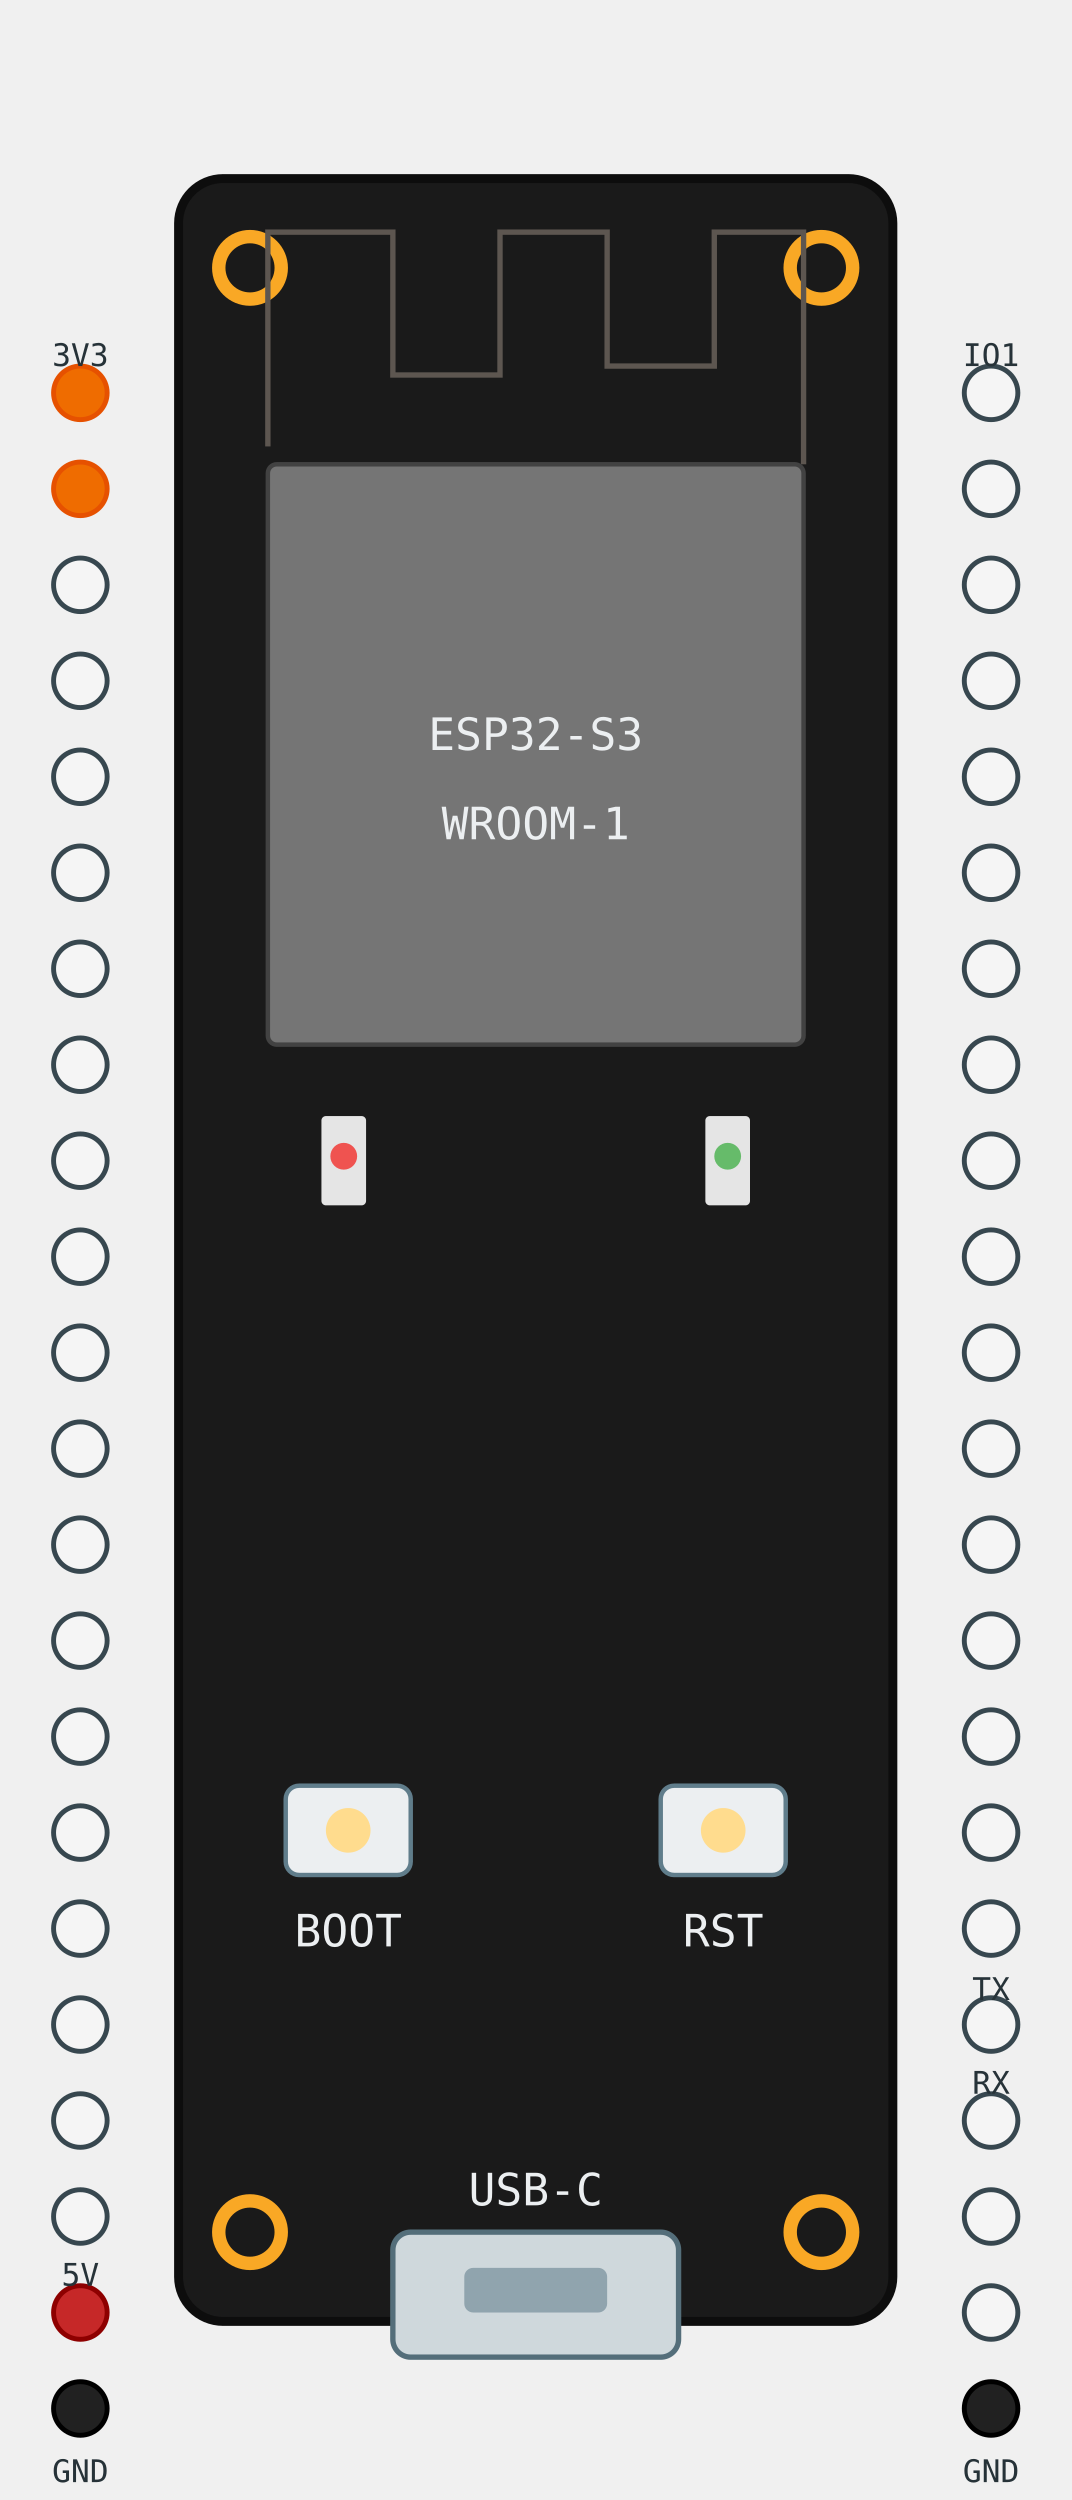
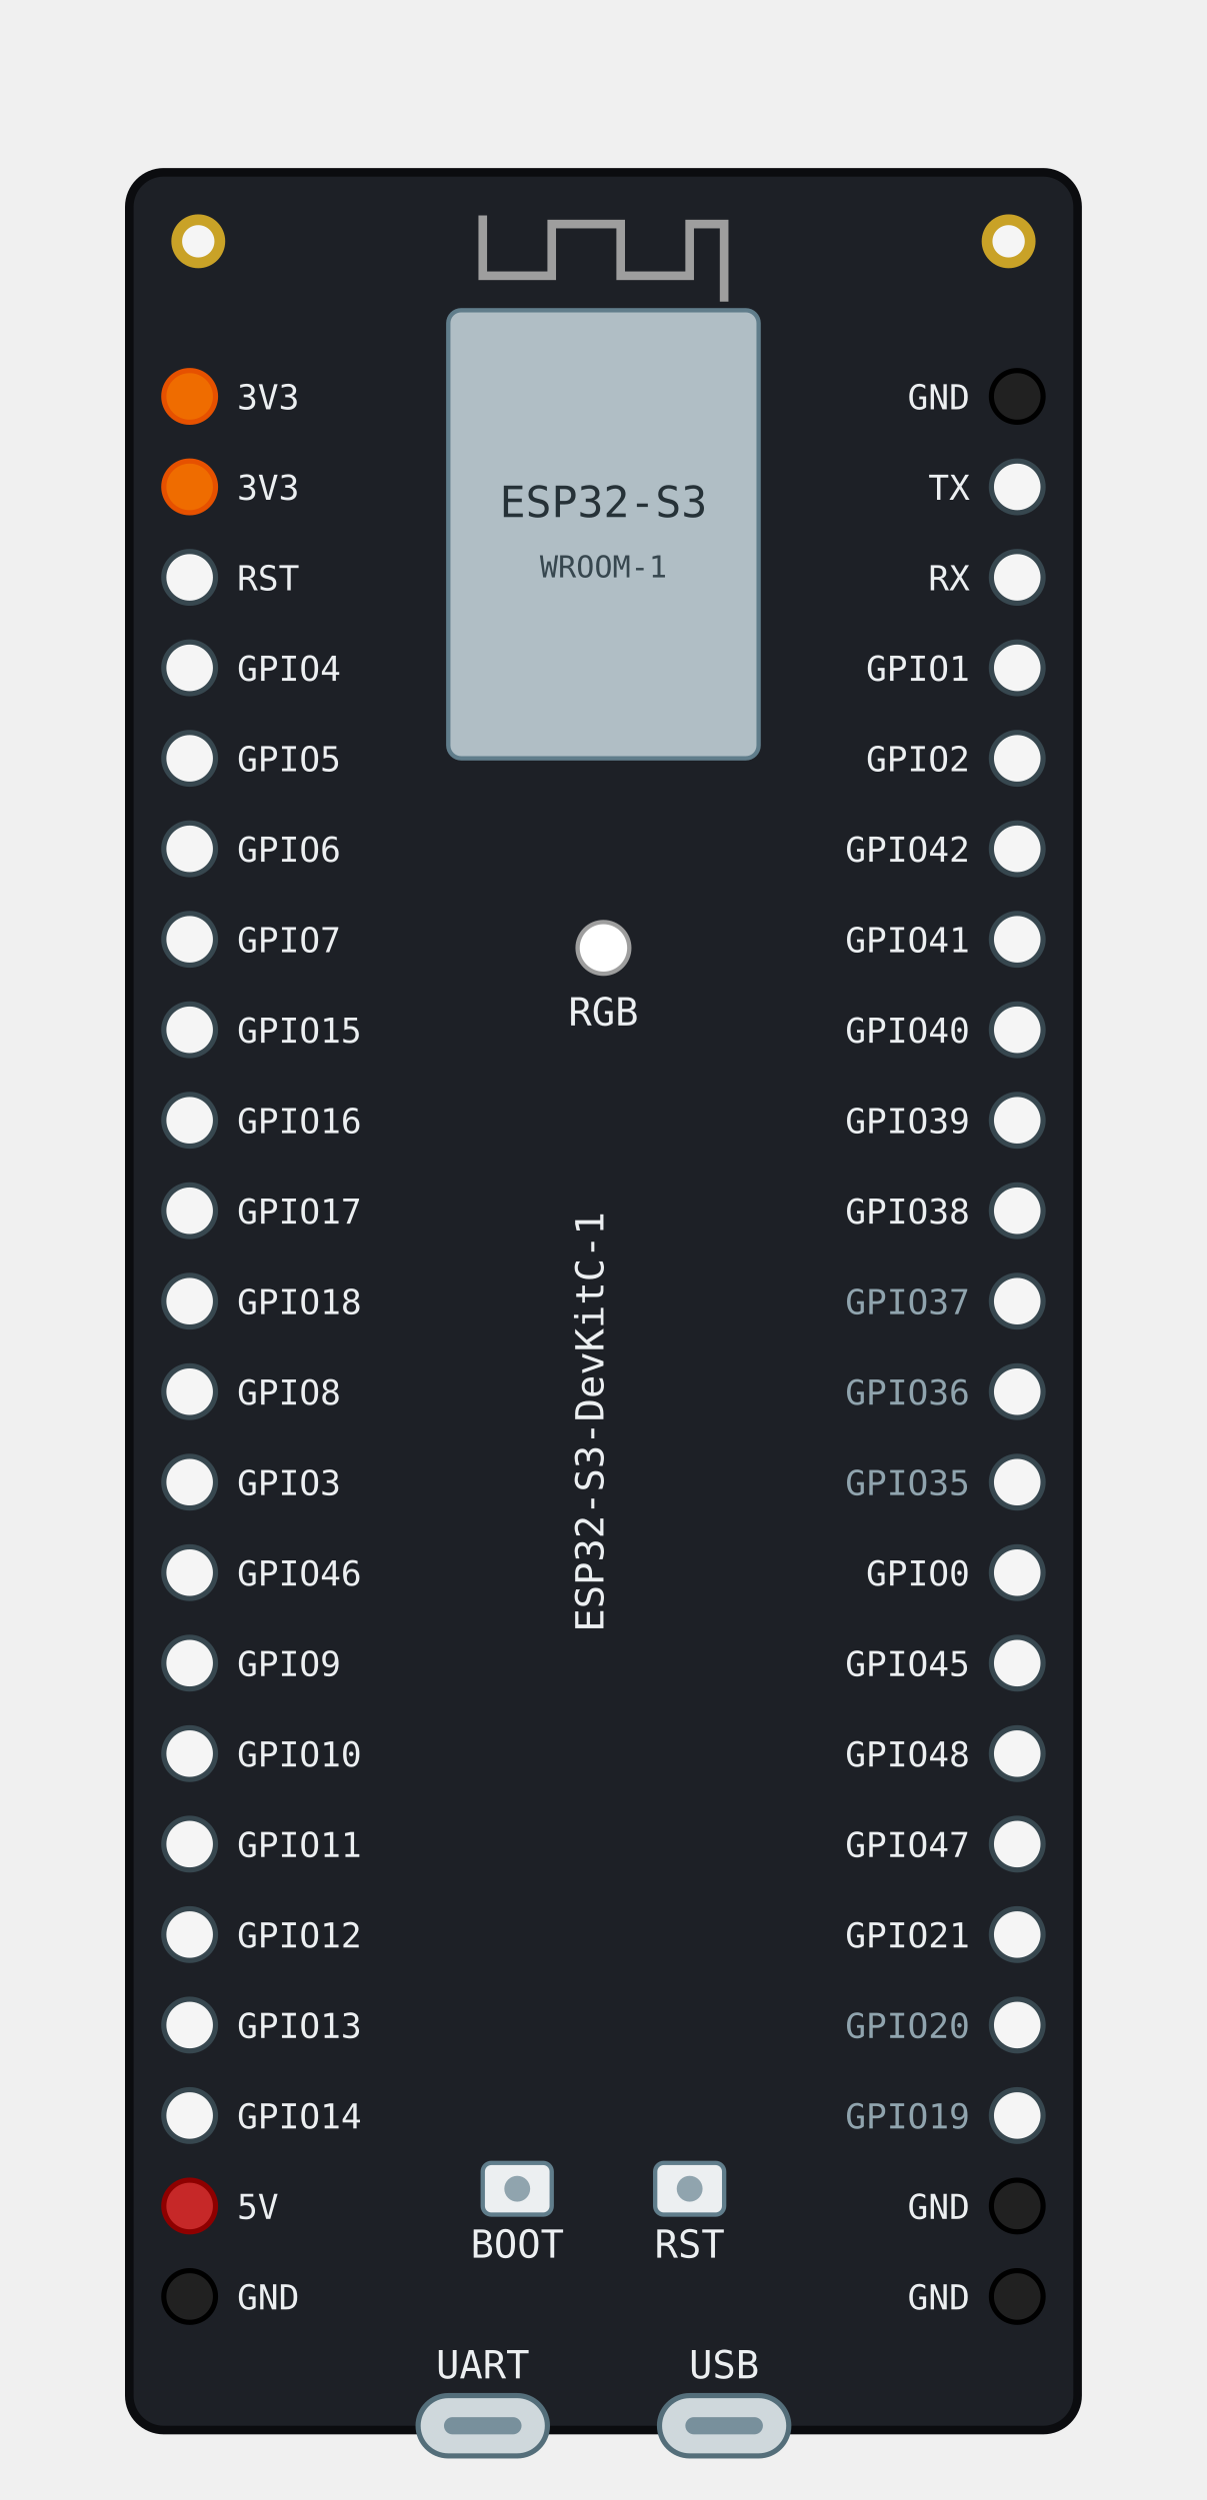
- <svg xmlns="http://www.w3.org/2000/svg" viewBox="0 0 240 560" width="240" height="560" role="img" aria-label="ESP32-S3 DevKitC style simplified top-view">
+ <svg xmlns="http://www.w3.org/2000/svg" viewBox="0 0 280 580" width="280" height="580" role="img" aria-label="ESP32-S3-DevKitC-1 top view (original simplified drawing, CC0)">
  <defs>
    <style type="text/css">
-       .board { fill: #1a1a1a; stroke: #0d0d0d; stroke-width: 2; }
-       .module { fill: #757575; stroke: #424242; stroke-width: 1; }
-       .usb { fill: #cfd8dc; stroke: #546e7a; stroke-width: 1.2; }
-       .btn { fill: #eceff1; stroke: #607d8b; stroke-width: 1; }
-       .hole { fill: #f5f5f5; stroke: #37474f; stroke-width: 1.1; }
+       .hole { fill: #f5f5f5; stroke: #37474f; stroke-width: 1.2; }
      .gnd { fill: #212121; stroke: #000; }
      .pwr { fill: #c62828; stroke: #8e0000; }
      .v3 { fill: #ef6c00; stroke: #e65100; }
-       .label { font-family: ui-monospace, SFMono-Regular, Menlo, monospace; font-size: 10px; fill: #eceff1; }
-       .pinlbl { font-family: ui-monospace, SFMono-Regular, Menlo, monospace; font-size: 7px; fill: #263238; }
-       .ant { fill: none; stroke: #5d5650; stroke-width: 1.2; }
+       .usb { fill: #cfd8dc; stroke: #546e7a; stroke-width: 1.2; }
+       .metal { fill: #b0bec5; stroke: #607d8b; stroke-width: 1; }
+       .btn { fill: #eceff1; stroke: #607d8b; stroke-width: 1; }
+       .chip { fill: #1a1a1a; stroke: #000; stroke-width: 0.8; }
+       .smd { fill: #d7ccc8; stroke: #6d4c41; stroke-width: 0.5; }
+       .label { font-family: ui-monospace, SFMono-Regular, Menlo, monospace; font-size: 9px; fill: #eceff1; }
+       .pinlbl { font-family: ui-monospace, SFMono-Regular, Menlo, monospace; font-size: 8px; fill: #eceff1; }
+       .muted { fill: #90a4ae; }
    </style>
  </defs>
-   <rect class="board" x="40" y="40" width="160" height="480" rx="10" />
-   <circle cx="56" cy="60" r="7" fill="none" stroke="#f9a825" stroke-width="3" />
-   <circle cx="184" cy="60" r="7" fill="none" stroke="#f9a825" stroke-width="3" />
-   <circle cx="56" cy="500" r="7" fill="none" stroke="#f9a825" stroke-width="3" />
-   <circle cx="184" cy="500" r="7" fill="none" stroke="#f9a825" stroke-width="3" />
-   <path class="ant" d="M60 100 V52 H88 V84 H112 V52 H136 V82 H160 V52 H180 V104" />
-   <rect class="module" x="60" y="104" width="120" height="130" rx="2" />
-   <text class="label" x="120" y="168" text-anchor="middle" font-size="13">ESP32-S3</text>
-   <text class="label" x="120" y="188" text-anchor="middle" font-size="8">WROOM-1</text>
-   <rect x="72" y="250" width="10" height="20" rx="1" fill="#e5e5e5" />
-   <circle cx="77" cy="259" r="3" fill="#ef5350" />
-   <rect x="158" y="250" width="10" height="20" rx="1" fill="#e5e5e5" />
-   <circle cx="163" cy="259" r="3" fill="#66bb6a" />
-   <g id="buttons">
-     <rect class="btn" x="64" y="400" width="28" height="20" rx="3" />
-     <circle cx="78" cy="410" r="5" fill="#ffdc8e" />
-     <text class="label" x="78" y="436" text-anchor="middle" font-size="8">BOOT</text>
-     <rect class="btn" x="148" y="400" width="28" height="20" rx="3" />
-     <circle cx="162" cy="410" r="5" fill="#ffdc8e" />
-     <text class="label" x="162" y="436" text-anchor="middle" font-size="8">RST</text>
-   </g>
-   <g id="usb-end">
-     <rect class="usb" x="88" y="500" width="64" height="28" rx="4" />
-     <rect x="104" y="508" width="32" height="10" rx="2" fill="#90a4ae" />
-     <text class="label" x="120" y="494" text-anchor="middle" font-size="9">USB-C</text>
-   </g>
-   <g id="left-header">
-     <circle id="pin-3v3" class="hole v3" cx="18" cy="88" r="6" />
-     <text class="pinlbl" x="18" y="82" text-anchor="middle">3V3</text>
-     <circle id="pin-3v3-2" class="hole v3" cx="18" cy="109.5" r="6" />
-     <circle id="pin-rst" class="hole" cx="18" cy="131" r="6" />
-     <circle id="pin-gpio4" class="hole" cx="18" cy="152.5" r="6" />
-     <circle id="pin-gpio5" class="hole" cx="18" cy="174" r="6" />
-     <circle id="pin-gpio6" class="hole" cx="18" cy="195.5" r="6" />
-     <circle id="pin-gpio7" class="hole" cx="18" cy="217" r="6" />
-     <circle id="pin-gpio15" class="hole" cx="18" cy="238.5" r="6" />
-     <circle id="pin-gpio16" class="hole" cx="18" cy="260" r="6" />
-     <circle id="pin-gpio17" class="hole" cx="18" cy="281.5" r="6" />
-     <circle id="pin-gpio18" class="hole" cx="18" cy="303" r="6" />
-     <circle id="pin-gpio8" class="hole" cx="18" cy="324.5" r="6" />
-     <circle id="pin-gpio3" class="hole" cx="18" cy="346" r="6" />
-     <circle id="pin-gpio46" class="hole" cx="18" cy="367.5" r="6" />
-     <circle id="pin-gpio9" class="hole" cx="18" cy="389" r="6" />
-     <circle id="pin-gpio10" class="hole" cx="18" cy="410.5" r="6" />
-     <circle id="pin-gpio11" class="hole" cx="18" cy="432" r="6" />
-     <circle id="pin-gpio12" class="hole" cx="18" cy="453.5" r="6" />
-     <circle id="pin-gpio13" class="hole" cx="18" cy="475" r="6" />
-     <circle id="pin-gpio14" class="hole" cx="18" cy="496.5" r="6" />
-     <circle id="pin-5v" class="hole pwr" cx="18" cy="518" r="6" />
-     <text class="pinlbl" x="18" y="512" text-anchor="middle">5V</text>
-     <circle id="pin-gnd-left" class="hole gnd" cx="18" cy="539.5" r="6" />
-     <text class="pinlbl" x="18" y="556" text-anchor="middle">GND</text>
-   </g>
-   <g id="right-header">
-     <circle id="pin-gpio1" class="hole" cx="222" cy="88" r="6" />
-     <text class="pinlbl" x="222" y="82" text-anchor="middle">IO1</text>
-     <circle id="pin-gpio2" class="hole" cx="222" cy="109.5" r="6" />
-     <circle id="pin-gpio42" class="hole" cx="222" cy="131" r="6" />
-     <circle id="pin-gpio41" class="hole" cx="222" cy="152.5" r="6" />
-     <circle id="pin-gpio40" class="hole" cx="222" cy="174" r="6" />
-     <circle id="pin-gpio39" class="hole" cx="222" cy="195.5" r="6" />
-     <circle id="pin-gpio38" class="hole" cx="222" cy="217" r="6" />
-     <circle id="pin-gpio37" class="hole" cx="222" cy="238.5" r="6" />
-     <circle id="pin-gpio36" class="hole" cx="222" cy="260" r="6" />
-     <circle id="pin-gpio35" class="hole" cx="222" cy="281.5" r="6" />
-     <circle id="pin-gpio0" class="hole" cx="222" cy="303" r="6" />
-     <circle id="pin-gpio45" class="hole" cx="222" cy="324.5" r="6" />
-     <circle id="pin-gpio48" class="hole" cx="222" cy="346" r="6" />
-     <circle id="pin-gpio47" class="hole" cx="222" cy="367.5" r="6" />
-     <circle id="pin-gpio21" class="hole" cx="222" cy="389" r="6" />
-     <circle id="pin-gpio20" class="hole" cx="222" cy="410.5" r="6" />
-     <circle id="pin-gpio19" class="hole" cx="222" cy="432" r="6" />
-     <circle id="pin-tx" class="hole" cx="222" cy="453.5" r="6" />
-     <text class="pinlbl" x="222" y="448" text-anchor="middle">TX</text>
-     <circle id="pin-rx" class="hole" cx="222" cy="475" r="6" />
-     <text class="pinlbl" x="222" y="469" text-anchor="middle">RX</text>
-     <circle id="pin-gpio43" class="hole" cx="222" cy="496.5" r="6" />
-     <circle id="pin-gpio44" class="hole" cx="222" cy="518" r="6" />
-     <circle id="pin-gnd-right" class="hole gnd" cx="222" cy="539.5" r="6" />
-     <text class="pinlbl" x="222" y="556" text-anchor="middle">GND</text>
+   <rect x="30" y="40" width="220" height="524" rx="8" fill="#1d2026" stroke="#0b0c0f" stroke-width="2" />
+   <circle cx="46" cy="56" r="5" fill="#f5f5f5" stroke="#c9a227" stroke-width="2.5" />
+   <circle cx="234" cy="56" r="5" fill="#f5f5f5" stroke="#c9a227" stroke-width="2.5" />
+   <path d="M112 50 V64 H128 V52 H144 V64 H160 V52 H168 V70" fill="none" stroke="#9e9e9e" stroke-width="2" />
+   <rect class="metal" x="104" y="72" width="72" height="104" rx="3" />
+   <text x="140" y="120" text-anchor="middle" font-family="ui-monospace, monospace" font-size="10" fill="#263238">ESP32-S3</text>
+   <text x="140" y="134" text-anchor="middle" font-family="ui-monospace, monospace" font-size="7" fill="#37474f">WROOM-1</text>
+   <circle cx="140" cy="220" r="6" fill="#ffffff" stroke="#9e9e9e" />
+   <text class="label" x="140" y="238" text-anchor="middle" font-size="7">RGB</text>
+   <text class="label" x="140" y="330" text-anchor="middle" font-size="8" transform="rotate(-90 140 330)">ESP32-S3-DevKitC-1</text>
+   <rect class="btn" x="112" y="502" width="16" height="12" rx="2" />
+   <circle cx="120" cy="508" r="3" fill="#90a4ae" />
+   <text class="label" x="120" y="524" text-anchor="middle" font-size="7">BOOT</text>
+   <rect class="btn" x="152" y="502" width="16" height="12" rx="2" />
+   <circle cx="160" cy="508" r="3" fill="#90a4ae" />
+   <text class="label" x="160" y="524" text-anchor="middle" font-size="7">RST</text>
+   <rect class="usb" x="97" y="556" width="30" height="14" rx="7" />
+   <rect x="103" y="561" width="18" height="4" rx="2" fill="#78909c" />
+   <text class="label" x="112" y="552" text-anchor="middle" font-size="7">UART</text>
+   <rect class="usb" x="153" y="556" width="30" height="14" rx="7" />
+   <rect x="159" y="561" width="18" height="4" rx="2" fill="#78909c" />
+   <text class="label" x="168" y="552" text-anchor="middle" font-size="7">USB</text>
+   <g id="headers">
+     <circle class="hole v3" cx="44" cy="92" r="6" />
+     <text class="pinlbl" x="55" y="95" text-anchor="start">3V3</text>
+     <circle class="hole v3" cx="44" cy="113" r="6" />
+     <text class="pinlbl" x="55" y="116" text-anchor="start">3V3</text>
+     <circle class="hole" cx="44" cy="134" r="6" />
+     <text class="pinlbl" x="55" y="137" text-anchor="start">RST</text>
+     <circle class="hole" cx="44" cy="155" r="6" />
+     <text class="pinlbl" x="55" y="158" text-anchor="start">GPIO4</text>
+     <circle class="hole" cx="44" cy="176" r="6" />
+     <text class="pinlbl" x="55" y="179" text-anchor="start">GPIO5</text>
+     <circle class="hole" cx="44" cy="197" r="6" />
+     <text class="pinlbl" x="55" y="200" text-anchor="start">GPIO6</text>
+     <circle class="hole" cx="44" cy="218" r="6" />
+     <text class="pinlbl" x="55" y="221" text-anchor="start">GPIO7</text>
+     <circle class="hole" cx="44" cy="239" r="6" />
+     <text class="pinlbl" x="55" y="242" text-anchor="start">GPIO15</text>
+     <circle class="hole" cx="44" cy="260" r="6" />
+     <text class="pinlbl" x="55" y="263" text-anchor="start">GPIO16</text>
+     <circle class="hole" cx="44" cy="281" r="6" />
+     <text class="pinlbl" x="55" y="284" text-anchor="start">GPIO17</text>
+     <circle class="hole" cx="44" cy="302" r="6" />
+     <text class="pinlbl" x="55" y="305" text-anchor="start">GPIO18</text>
+     <circle class="hole" cx="44" cy="323" r="6" />
+     <text class="pinlbl" x="55" y="326" text-anchor="start">GPIO8</text>
+     <circle class="hole" cx="44" cy="344" r="6" />
+     <text class="pinlbl" x="55" y="347" text-anchor="start">GPIO3</text>
+     <circle class="hole" cx="44" cy="365" r="6" />
+     <text class="pinlbl" x="55" y="368" text-anchor="start">GPIO46</text>
+     <circle class="hole" cx="44" cy="386" r="6" />
+     <text class="pinlbl" x="55" y="389" text-anchor="start">GPIO9</text>
+     <circle class="hole" cx="44" cy="407" r="6" />
+     <text class="pinlbl" x="55" y="410" text-anchor="start">GPIO10</text>
+     <circle class="hole" cx="44" cy="428" r="6" />
+     <text class="pinlbl" x="55" y="431" text-anchor="start">GPIO11</text>
+     <circle class="hole" cx="44" cy="449" r="6" />
+     <text class="pinlbl" x="55" y="452" text-anchor="start">GPIO12</text>
+     <circle class="hole" cx="44" cy="470" r="6" />
+     <text class="pinlbl" x="55" y="473" text-anchor="start">GPIO13</text>
+     <circle class="hole" cx="44" cy="491" r="6" />
+     <text class="pinlbl" x="55" y="494" text-anchor="start">GPIO14</text>
+     <circle class="hole pwr" cx="44" cy="512" r="6" />
+     <text class="pinlbl" x="55" y="515" text-anchor="start">5V</text>
+     <circle class="hole gnd" cx="44" cy="533" r="6" />
+     <text class="pinlbl" x="55" y="536" text-anchor="start">GND</text>
+     <circle class="hole gnd" cx="236" cy="92" r="6" />
+     <text class="pinlbl" x="225" y="95" text-anchor="end">GND</text>
+     <circle class="hole" cx="236" cy="113" r="6" />
+     <text class="pinlbl" x="225" y="116" text-anchor="end">TX</text>
+     <circle class="hole" cx="236" cy="134" r="6" />
+     <text class="pinlbl" x="225" y="137" text-anchor="end">RX</text>
+     <circle class="hole" cx="236" cy="155" r="6" />
+     <text class="pinlbl" x="225" y="158" text-anchor="end">GPIO1</text>
+     <circle class="hole" cx="236" cy="176" r="6" />
+     <text class="pinlbl" x="225" y="179" text-anchor="end">GPIO2</text>
+     <circle class="hole" cx="236" cy="197" r="6" />
+     <text class="pinlbl" x="225" y="200" text-anchor="end">GPIO42</text>
+     <circle class="hole" cx="236" cy="218" r="6" />
+     <text class="pinlbl" x="225" y="221" text-anchor="end">GPIO41</text>
+     <circle class="hole" cx="236" cy="239" r="6" />
+     <text class="pinlbl" x="225" y="242" text-anchor="end">GPIO40</text>
+     <circle class="hole" cx="236" cy="260" r="6" />
+     <text class="pinlbl" x="225" y="263" text-anchor="end">GPIO39</text>
+     <circle class="hole" cx="236" cy="281" r="6" />
+     <text class="pinlbl" x="225" y="284" text-anchor="end">GPIO38</text>
+     <circle class="hole" cx="236" cy="302" r="6" />
+     <text class="pinlbl muted" x="225" y="305" text-anchor="end">GPIO37</text>
+     <circle class="hole" cx="236" cy="323" r="6" />
+     <text class="pinlbl muted" x="225" y="326" text-anchor="end">GPIO36</text>
+     <circle class="hole" cx="236" cy="344" r="6" />
+     <text class="pinlbl muted" x="225" y="347" text-anchor="end">GPIO35</text>
+     <circle class="hole" cx="236" cy="365" r="6" />
+     <text class="pinlbl" x="225" y="368" text-anchor="end">GPIO0</text>
+     <circle class="hole" cx="236" cy="386" r="6" />
+     <text class="pinlbl" x="225" y="389" text-anchor="end">GPIO45</text>
+     <circle class="hole" cx="236" cy="407" r="6" />
+     <text class="pinlbl" x="225" y="410" text-anchor="end">GPIO48</text>
+     <circle class="hole" cx="236" cy="428" r="6" />
+     <text class="pinlbl" x="225" y="431" text-anchor="end">GPIO47</text>
+     <circle class="hole" cx="236" cy="449" r="6" />
+     <text class="pinlbl" x="225" y="452" text-anchor="end">GPIO21</text>
+     <circle class="hole" cx="236" cy="470" r="6" />
+     <text class="pinlbl muted" x="225" y="473" text-anchor="end">GPIO20</text>
+     <circle class="hole" cx="236" cy="491" r="6" />
+     <text class="pinlbl muted" x="225" y="494" text-anchor="end">GPIO19</text>
+     <circle class="hole gnd" cx="236" cy="512" r="6" />
+     <text class="pinlbl" x="225" y="515" text-anchor="end">GND</text>
+     <circle class="hole gnd" cx="236" cy="533" r="6" />
+     <text class="pinlbl" x="225" y="536" text-anchor="end">GND</text>
  </g>
</svg>
